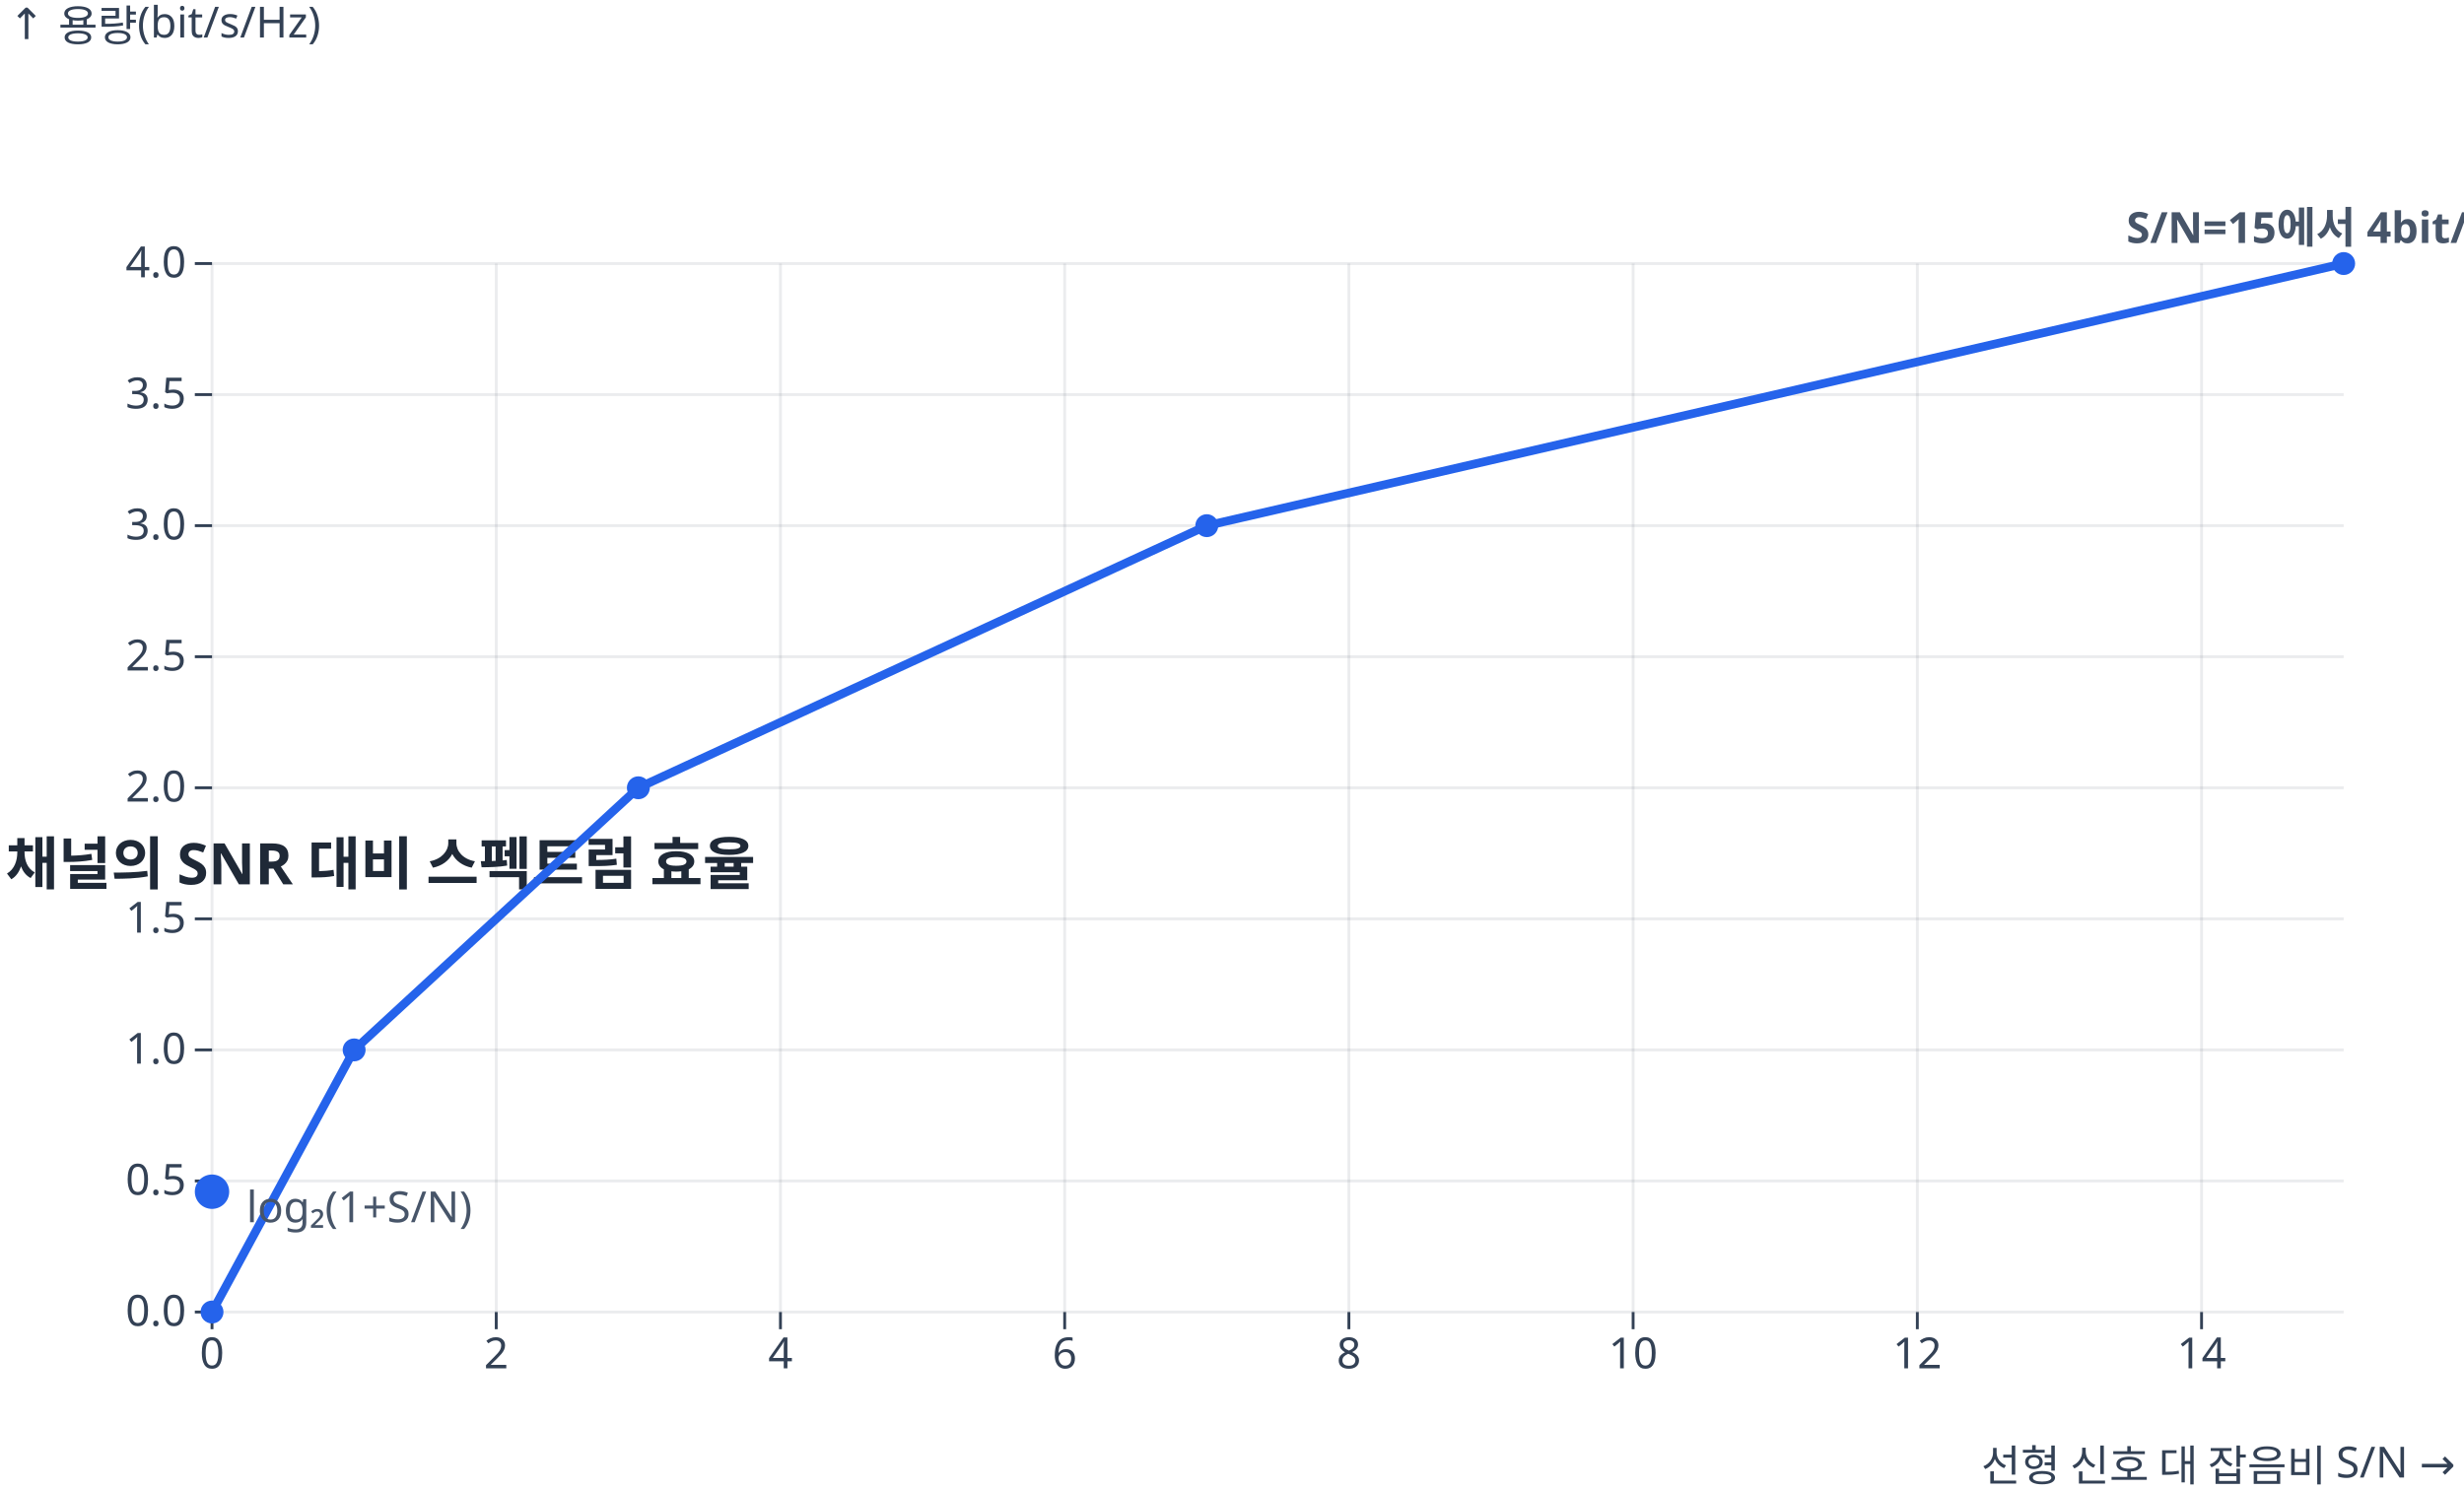
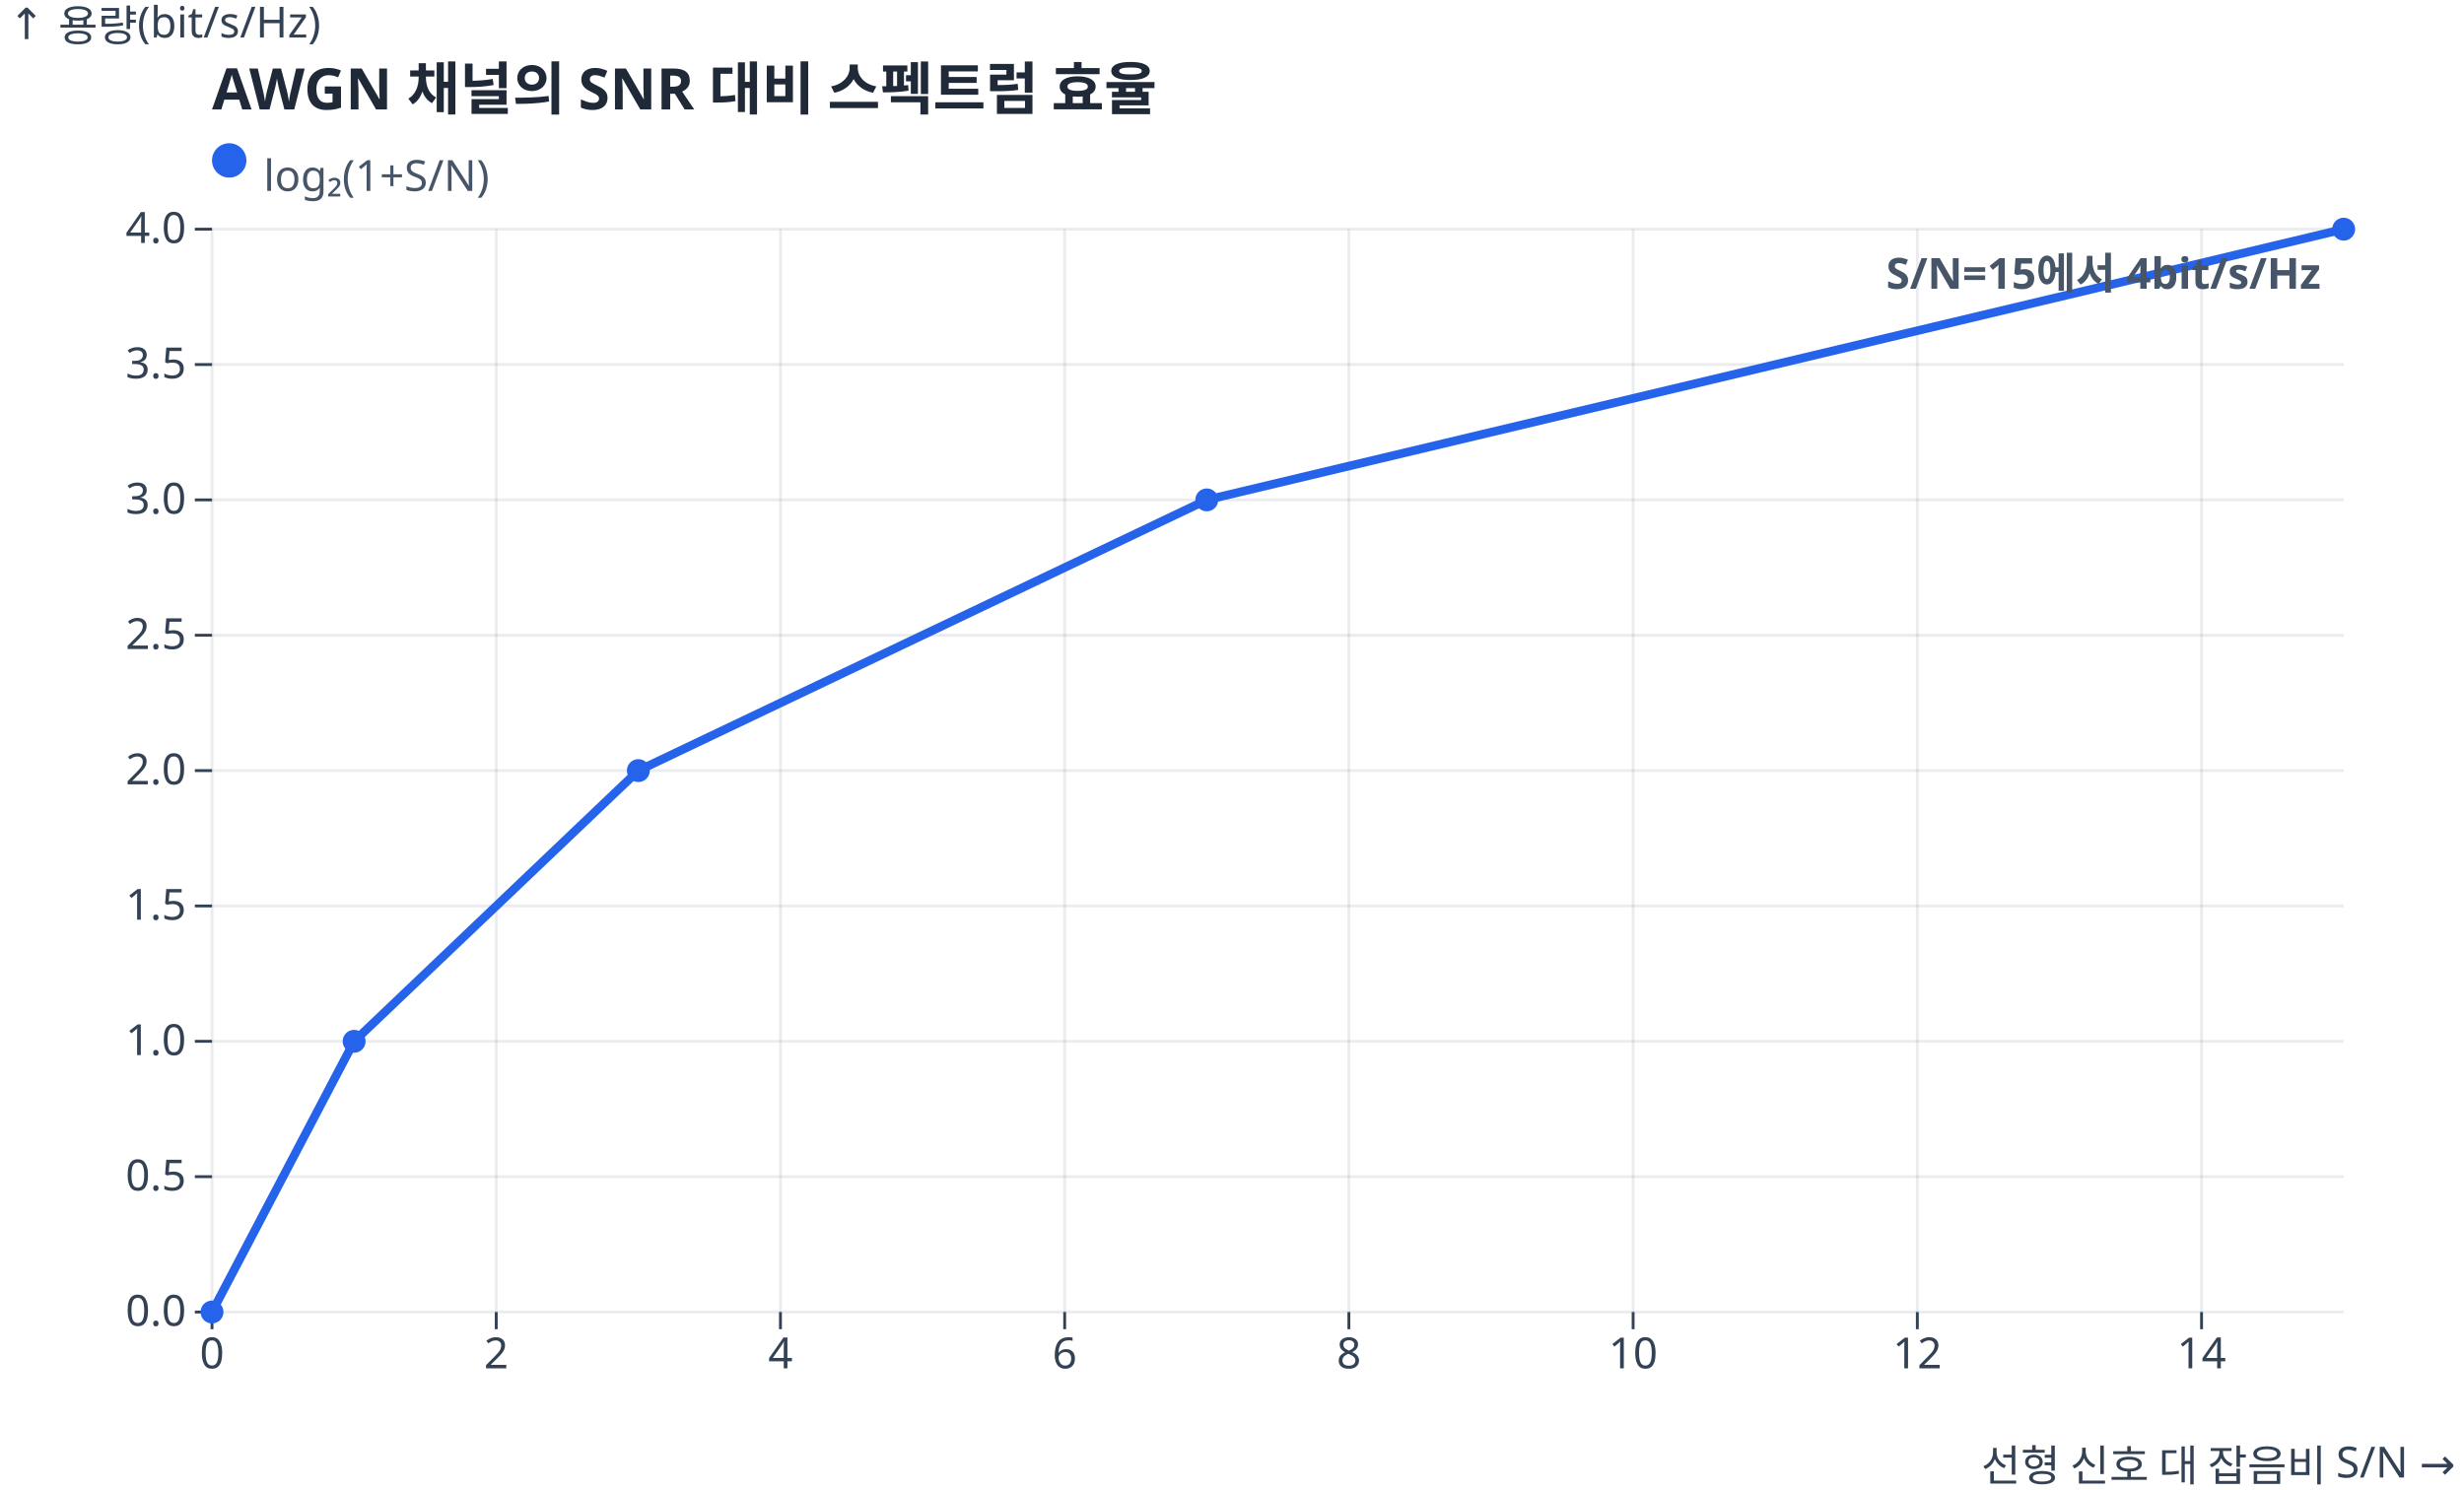
<svg xmlns="http://www.w3.org/2000/svg" class="plot-d6a7b5" fill="currentColor" font-family="system-ui, sans-serif" font-size="10" text-anchor="middle" width="860" height="520" viewBox="0 0 860 520" style="background: rgb(248, 250, 252); color: rgb(51, 65, 85); font-family: system-ui, sans-serif; font-size: 15px;" role="img" aria-label="AWGN 채널의 SNR 대비 스펙트럼 효율: log₂(1+S/N) 계열 차트">
  <style>:where(.plot-d6a7b5) {
  --plot-background: white;
  display: block;
  height: auto;
  height: intrinsic;
  max-width: 100%;
}
:where(.plot-d6a7b5 text),
:where(.plot-d6a7b5 tspan) {
  white-space: pre;
}</style>
  <g aria-label="y-grid" aria-hidden="true" stroke="currentColor" stroke-opacity="0.1">
    <line x1="74" x2="818" y1="458" y2="458" />
-     <line x1="74" x2="818" y1="412.25" y2="412.25" />
-     <line x1="74" x2="818" y1="366.5" y2="366.5" />
-     <line x1="74" x2="818" y1="320.75" y2="320.75" />
-     <line x1="74" x2="818" y1="275" y2="275" />
-     <line x1="74" x2="818" y1="229.25" y2="229.25" />
-     <line x1="74" x2="818" y1="183.5" y2="183.5" />
-     <line x1="74" x2="818" y1="137.75" y2="137.75" />
-     <line x1="74" x2="818" y1="92" y2="92" />
+     <line x1="74" x2="818" y1="410.75" y2="410.75" />
+     <line x1="74" x2="818" y1="363.5" y2="363.5" />
+     <line x1="74" x2="818" y1="316.25" y2="316.25" />
+     <line x1="74" x2="818" y1="269" y2="269" />
+     <line x1="74" x2="818" y1="221.75" y2="221.75" />
+     <line x1="74" x2="818" y1="174.5" y2="174.5" />
+     <line x1="74" x2="818" y1="127.25" y2="127.25" />
+     <line x1="74" x2="818" y1="80" y2="80" />
  </g>
  <g aria-label="y-axis tick" aria-hidden="true" fill="none" stroke="currentColor">
    <path transform="translate(74,458)" d="M0,0L-6,0" />
-     <path transform="translate(74,412.25)" d="M0,0L-6,0" />
-     <path transform="translate(74,366.5)" d="M0,0L-6,0" />
-     <path transform="translate(74,320.75)" d="M0,0L-6,0" />
-     <path transform="translate(74,275)" d="M0,0L-6,0" />
-     <path transform="translate(74,229.25)" d="M0,0L-6,0" />
-     <path transform="translate(74,183.5)" d="M0,0L-6,0" />
-     <path transform="translate(74,137.75)" d="M0,0L-6,0" />
-     <path transform="translate(74,92)" d="M0,0L-6,0" />
+     <path transform="translate(74,410.75)" d="M0,0L-6,0" />
+     <path transform="translate(74,363.5)" d="M0,0L-6,0" />
+     <path transform="translate(74,316.25)" d="M0,0L-6,0" />
+     <path transform="translate(74,269)" d="M0,0L-6,0" />
+     <path transform="translate(74,221.75)" d="M0,0L-6,0" />
+     <path transform="translate(74,174.5)" d="M0,0L-6,0" />
+     <path transform="translate(74,127.25)" d="M0,0L-6,0" />
+     <path transform="translate(74,80)" d="M0,0L-6,0" />
  </g>
  <g aria-label="y-axis tick label" text-anchor="end" font-variant="tabular-nums" transform="translate(-9,0)">
    <text y="0.32em" transform="translate(74,458)">0.0</text>
-     <text y="0.32em" transform="translate(74,412.25)">0.5</text>
-     <text y="0.32em" transform="translate(74,366.5)">1.0</text>
-     <text y="0.32em" transform="translate(74,320.75)">1.5</text>
-     <text y="0.32em" transform="translate(74,275)">2.0</text>
-     <text y="0.32em" transform="translate(74,229.25)">2.5</text>
-     <text y="0.32em" transform="translate(74,183.5)">3.0</text>
-     <text y="0.32em" transform="translate(74,137.75)">3.5</text>
-     <text y="0.32em" transform="translate(74,92)">4.0</text>
+     <text y="0.32em" transform="translate(74,410.75)">0.5</text>
+     <text y="0.32em" transform="translate(74,363.5)">1.0</text>
+     <text y="0.32em" transform="translate(74,316.25)">1.5</text>
+     <text y="0.32em" transform="translate(74,269)">2.0</text>
+     <text y="0.32em" transform="translate(74,221.75)">2.5</text>
+     <text y="0.32em" transform="translate(74,174.5)">3.0</text>
+     <text y="0.32em" transform="translate(74,127.25)">3.5</text>
+     <text y="0.32em" transform="translate(74,80)">4.0</text>
  </g>
-   <g aria-label="y-axis label" text-anchor="start" transform="translate(-71,-89)">
-     <text y="0.71em" transform="translate(74,92)">↑ 용량(bit/s/Hz)</text>
+   <g aria-label="y-axis label" text-anchor="start" transform="translate(-71,-77)">
+     <text y="0.71em" transform="translate(74,80)">↑ 용량(bit/s/Hz)</text>
  </g>
  <g aria-label="x-grid" aria-hidden="true" stroke="currentColor" stroke-opacity="0.1">
-     <line x1="74" x2="74" y1="92" y2="458" />
-     <line x1="173.2" x2="173.2" y1="92" y2="458" />
-     <line x1="272.4" x2="272.4" y1="92" y2="458" />
-     <line x1="371.6" x2="371.6" y1="92" y2="458" />
-     <line x1="470.8" x2="470.8" y1="92" y2="458" />
-     <line x1="570" x2="570" y1="92" y2="458" />
-     <line x1="669.2" x2="669.2" y1="92" y2="458" />
-     <line x1="768.4" x2="768.4" y1="92" y2="458" />
+     <line x1="74" x2="74" y1="80" y2="458" />
+     <line x1="173.2" x2="173.2" y1="80" y2="458" />
+     <line x1="272.4" x2="272.4" y1="80" y2="458" />
+     <line x1="371.6" x2="371.6" y1="80" y2="458" />
+     <line x1="470.8" x2="470.8" y1="80" y2="458" />
+     <line x1="570" x2="570" y1="80" y2="458" />
+     <line x1="669.2" x2="669.2" y1="80" y2="458" />
+     <line x1="768.4" x2="768.4" y1="80" y2="458" />
  </g>
  <g aria-label="x-axis tick" aria-hidden="true" fill="none" stroke="currentColor">
    <path transform="translate(74,458)" d="M0,0L0,6" />
    <path transform="translate(173.2,458)" d="M0,0L0,6" />
    <path transform="translate(272.4,458)" d="M0,0L0,6" />
    <path transform="translate(371.6,458)" d="M0,0L0,6" />
    <path transform="translate(470.8,458)" d="M0,0L0,6" />
    <path transform="translate(570,458)" d="M0,0L0,6" />
    <path transform="translate(669.2,458)" d="M0,0L0,6" />
    <path transform="translate(768.4,458)" d="M0,0L0,6" />
  </g>
  <g aria-label="x-axis tick label" font-variant="tabular-nums" transform="translate(0,9)">
    <text y="0.71em" transform="translate(74,458)">0</text>
    <text y="0.71em" transform="translate(173.2,458)">2</text>
    <text y="0.71em" transform="translate(272.4,458)">4</text>
    <text y="0.71em" transform="translate(371.6,458)">6</text>
    <text y="0.71em" transform="translate(470.8,458)">8</text>
    <text y="0.71em" transform="translate(570,458)">10</text>
    <text y="0.71em" transform="translate(669.2,458)">12</text>
    <text y="0.71em" transform="translate(768.4,458)">14</text>
  </g>
  <g aria-label="x-axis label" text-anchor="end" transform="translate(39,59)">
    <text transform="translate(818,458)">선형 신호 대 잡음비 S/N →</text>
  </g>
-   <g aria-label="text" fill="#1f2937" font-size="20" font-weight="700" transform="translate(0,-72)">
-     <text y="0.71em" transform="translate(98.8,366.5)">AWGN 채널의 SNR 대비 스펙트럼 효율</text>
+   <g aria-label="text" fill="#1f2937" text-anchor="start" font-size="20" font-weight="700" transform="translate(0,-56)">
+     <text y="0.71em" transform="translate(74,80)">AWGN 채널의 SNR 대비 스펙트럼 효율</text>
+   </g>
+   <g aria-label="dot" fill="#2563eb" transform="translate(6,-24)">
+     <circle cx="74" cy="80" r="6" />
+   </g>
+   <g aria-label="text" fill="#475569" text-anchor="start" transform="translate(18,-24)">
+     <text y="0.71em" transform="translate(74,80)">log₂(1+S/N)</text>
  </g>
  <g aria-label="line" fill="none" stroke-width="3" stroke-linejoin="round" stroke-linecap="round">
-     <path stroke="#2563eb" d="M74,458L123.6,366.5L222.8,275L421.2,183.5L818,92" />
+     <path stroke="#2563eb" d="M74,458L123.6,363.5L222.8,269L421.2,174.5L818,80" />
  </g>
  <g aria-label="dot">
    <circle cx="74" cy="458" r="4" fill="#2563eb" />
-     <circle cx="123.6" cy="366.5" r="4" fill="#2563eb" />
-     <circle cx="222.8" cy="275" r="4" fill="#2563eb" />
-     <circle cx="421.2" cy="183.5" r="4" fill="#2563eb" />
-     <circle cx="818" cy="92" r="4" fill="#2563eb" />
+     <circle cx="123.6" cy="363.5" r="4" fill="#2563eb" />
+     <circle cx="222.8" cy="269" r="4" fill="#2563eb" />
+     <circle cx="421.2" cy="174.5" r="4" fill="#2563eb" />
+     <circle cx="818" cy="80" r="4" fill="#2563eb" />
  </g>
-   <g aria-label="text" fill="#475569" font-weight="600" transform="translate(0,-12)">
-     <text y="0.32em" transform="translate(818,92)">S/N=15에서 4bit/s/Hz</text>
-   </g>
-   <g aria-label="dot" transform="translate(0,-42)">
-     <circle cx="74" cy="458" r="6" fill="#2563eb" />
-   </g>
-   <g aria-label="text" fill="#475569" text-anchor="start" transform="translate(12,-42)">
-     <text y="0.71em" transform="translate(74,458)">log₂(1+S/N)</text>
+   <g aria-label="text" fill="#475569" text-anchor="end" font-weight="600" transform="translate(-8,16)">
+     <text y="0.32em" transform="translate(818,80)">S/N=15에서 4bit/s/Hz</text>
  </g>
</svg>
